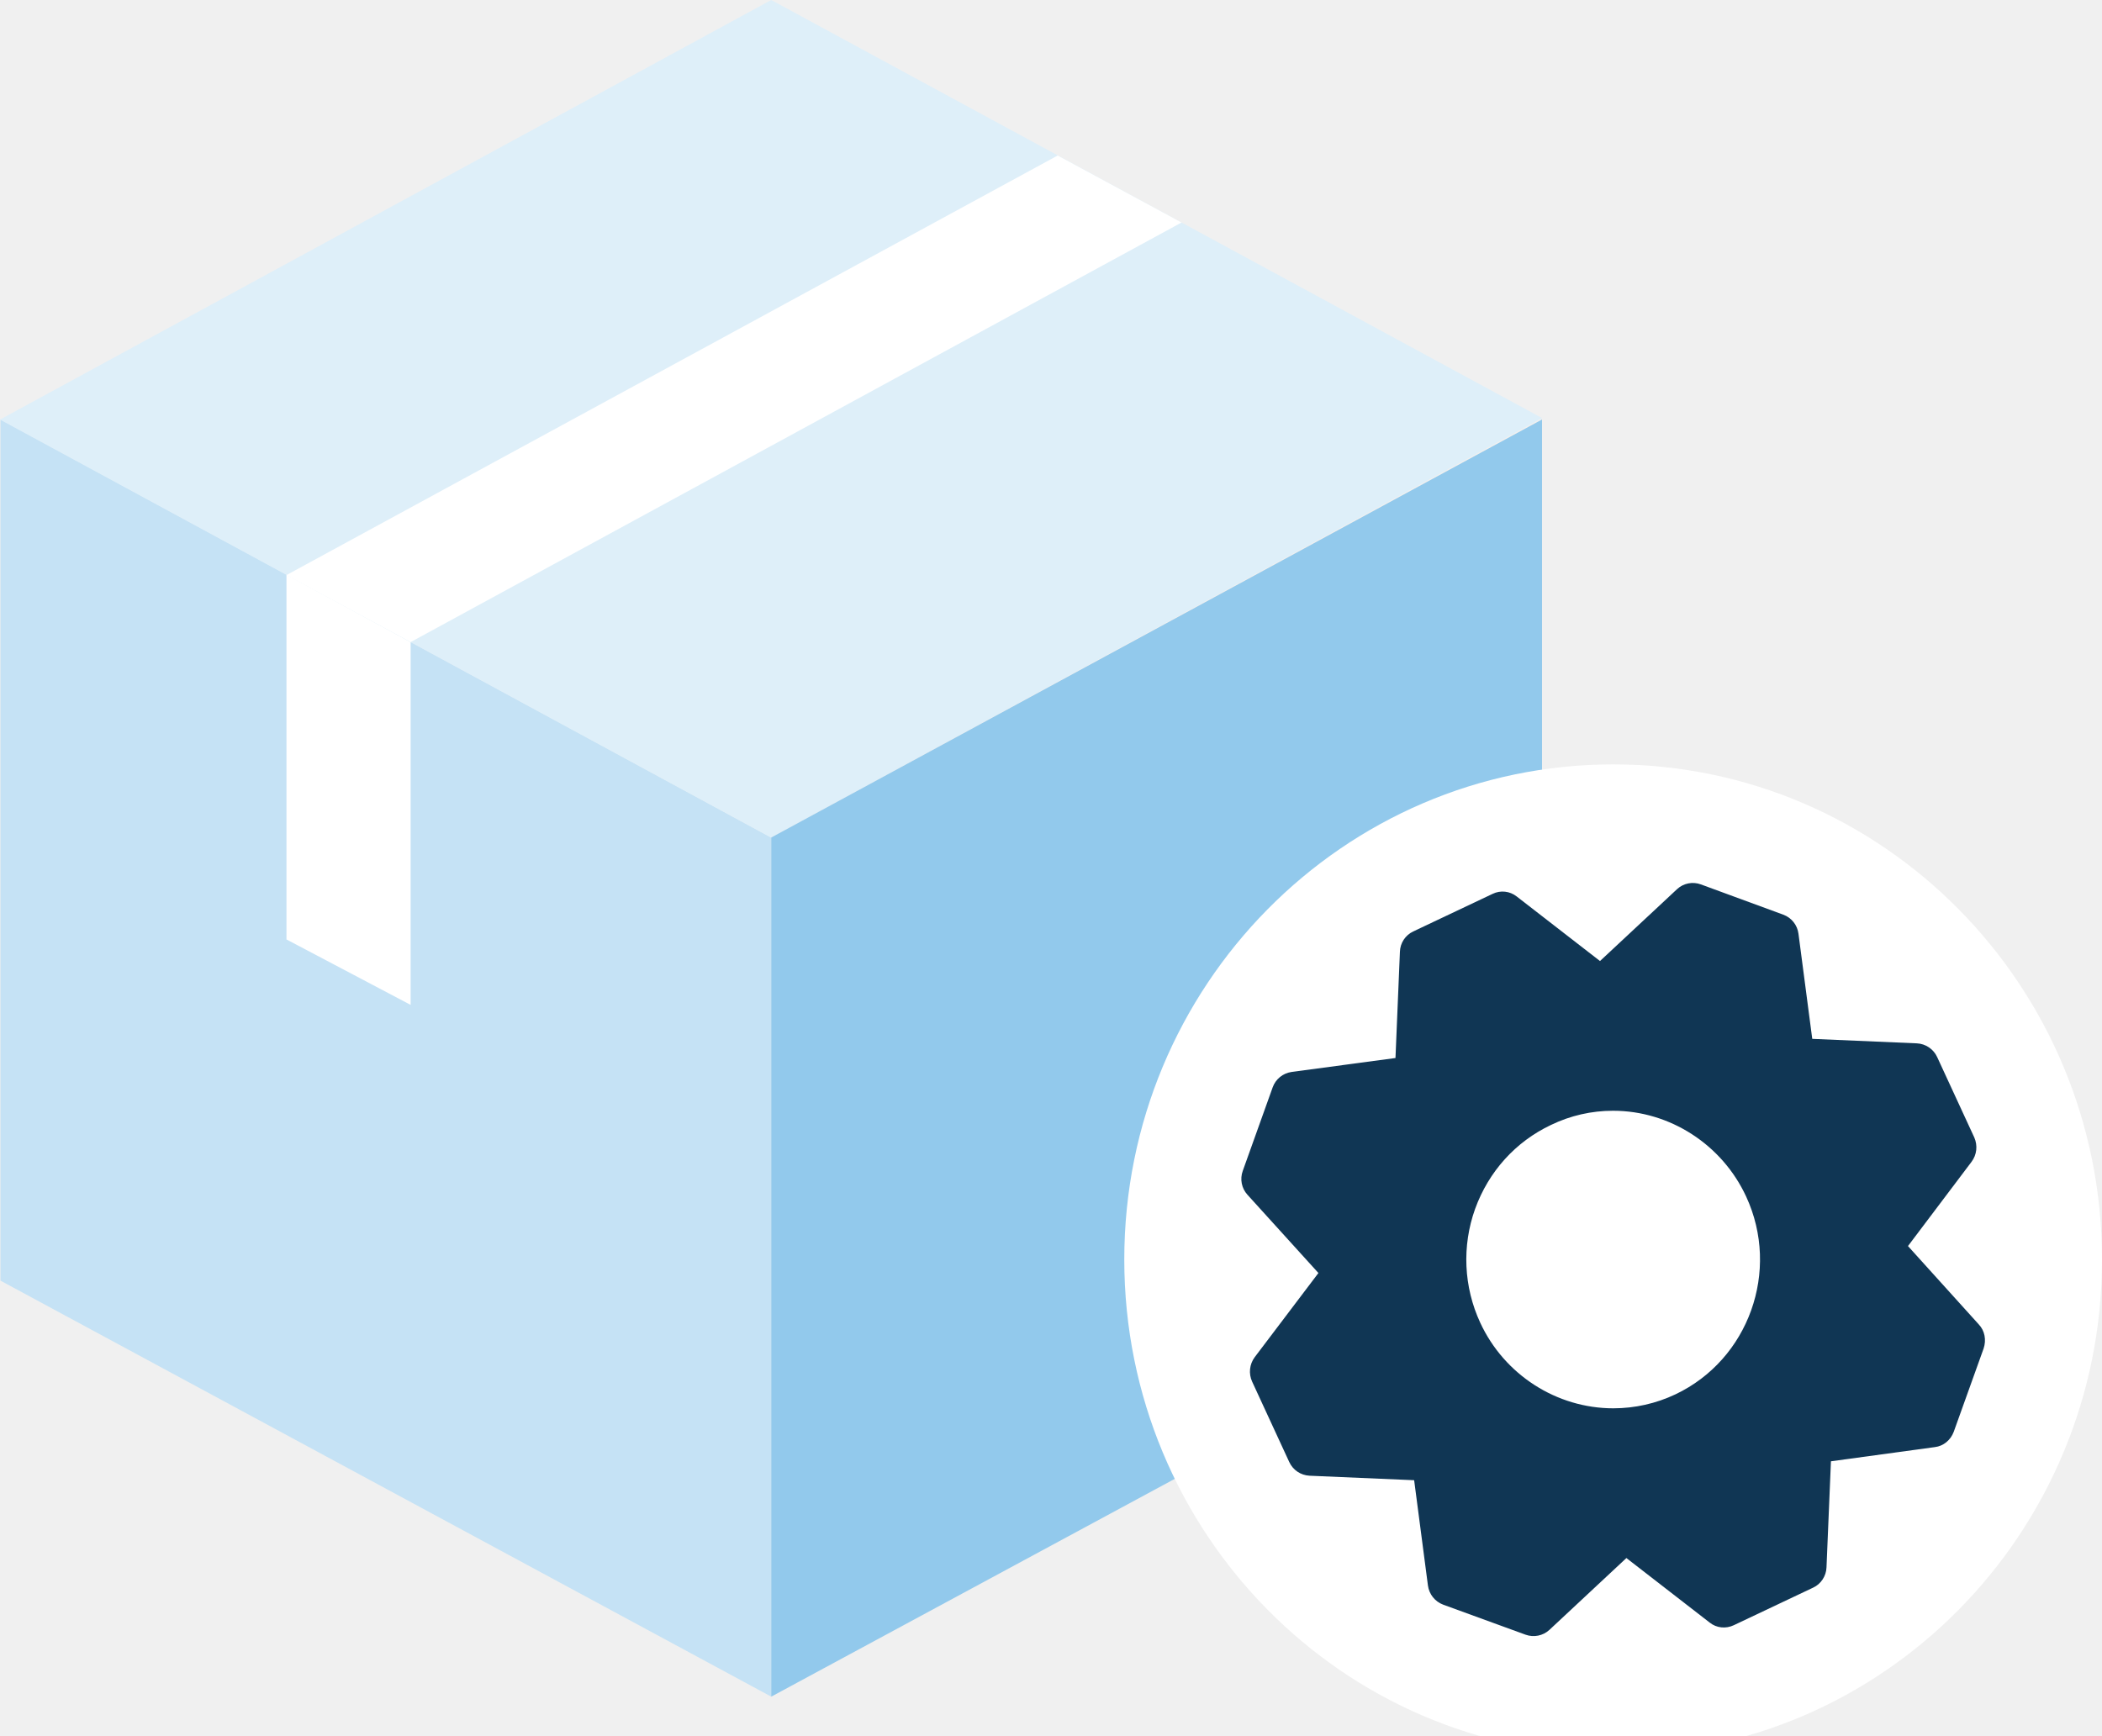
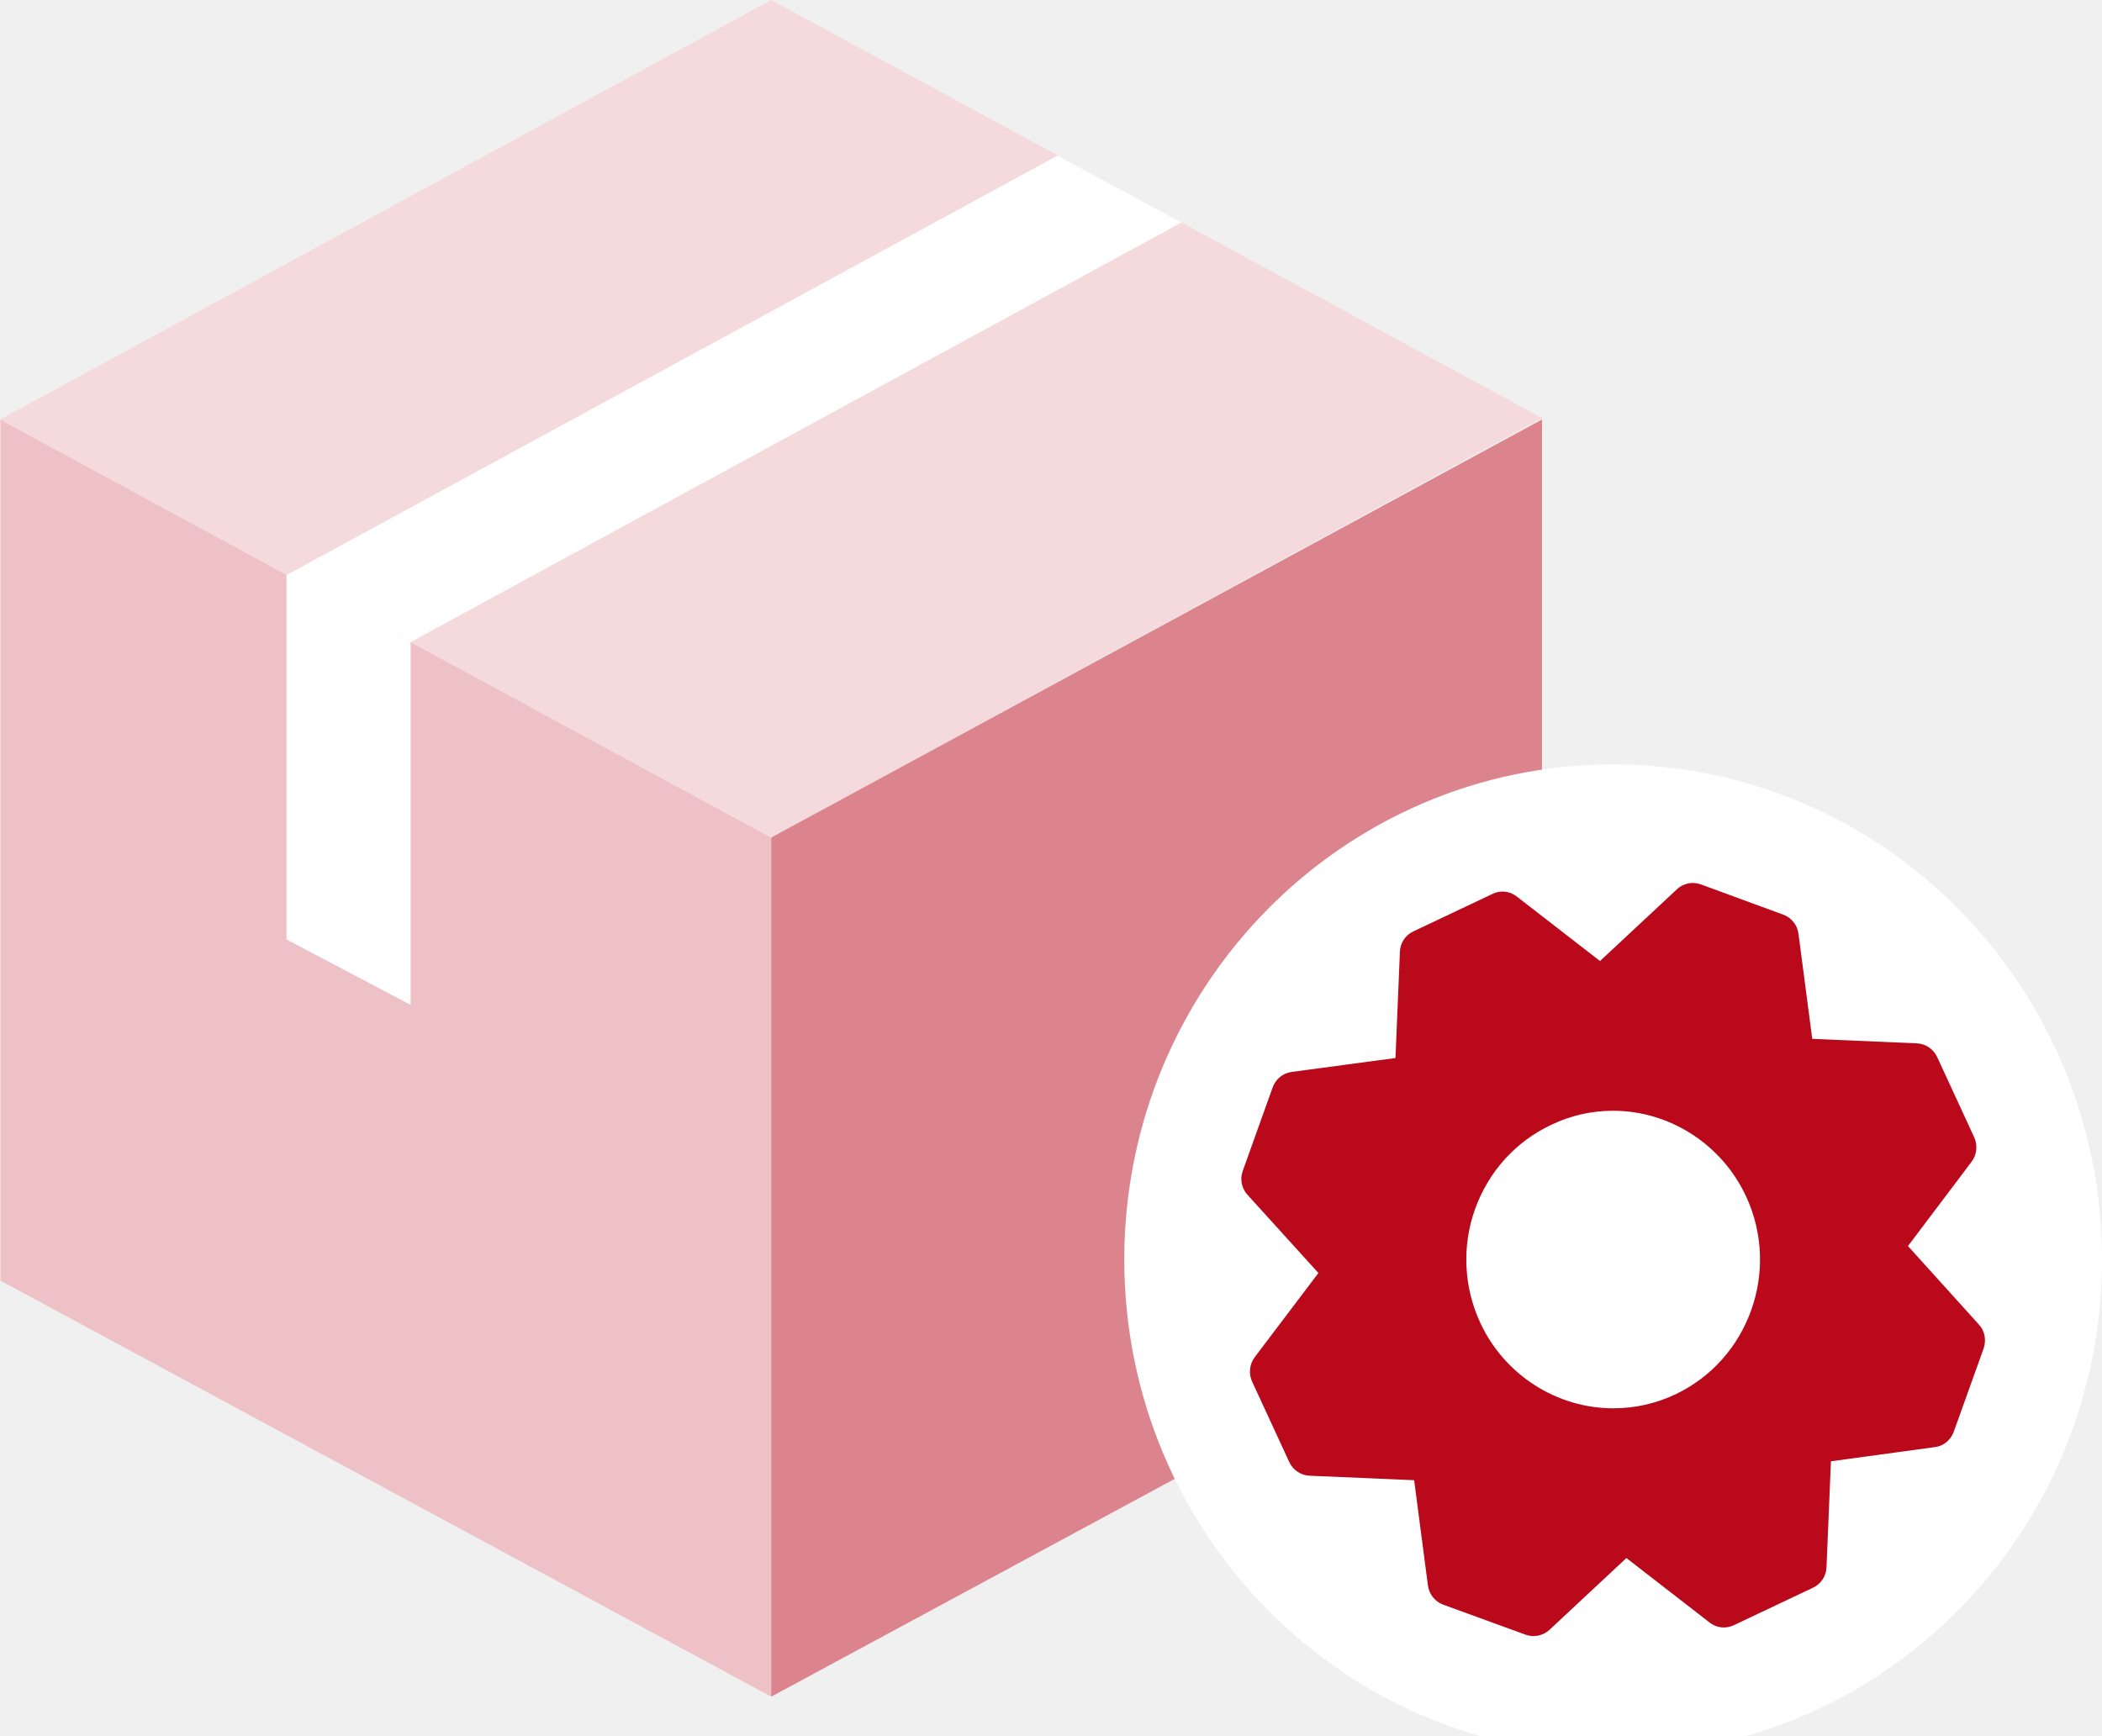
<svg xmlns="http://www.w3.org/2000/svg" width="109" height="90" fill="none">
-   <path fill="#C5E2F5" d="M39.993 87.993V43.436L.025 21.756v44.662l39.968 21.575z" />
-   <path fill="#DEEFF9" d="M39.987 43.441L79.963 21.68 39.993 0 0 21.76l39.987 21.681z" />
+   <path fill="#edc1c6" d="M39.993 87.993V43.436L.025 21.756v44.662l39.968 21.575z" />
+   <path fill="#f4dadc" d="M39.987 43.441L79.963 21.68 39.993 0 0 21.76l39.987 21.681z" />
  <path fill="#fff" d="M21.295 33.3L61.27 11.54l-6.422-3.475-39.993 21.76 6.44 3.476z" />
-   <path fill="#92C9EC" d="M39.993 87.993V43.436l39.969-21.68v44.662L39.993 87.993z" />
+   <path fill="#dc848d" d="M39.993 87.993V43.436l39.969-21.68v44.662L39.993 87.993z" />
  <ellipse cx="83.65" cy="65.322" fill="#fff" rx="25.35" ry="25.678" />
-   <path fill="#103654" d="M101.313 74.254l1.549-4.319c.146-.441.061-.92-.254-1.25l-3.669-4.061 3.294-4.367c.278-.368.327-.847.145-1.264l-1.925-4.17a1.225 1.225 0 0 0-1.053-.712l-5.425-.233-.714-5.447a1.216 1.216 0 0 0-.787-.993l-4.274-1.57a1.204 1.204 0 0 0-1.235.245l-3.996 3.729-4.322-3.35a1.18 1.18 0 0 0-1.247-.134l-4.117 1.95a1.204 1.204 0 0 0-.69 1.055l-.23 5.508-5.388.724a1.223 1.223 0 0 0-.98.797l-1.55 4.33c-.158.43-.061.909.241 1.24l3.681 4.06-3.305 4.367a1.252 1.252 0 0 0-.133 1.264l1.925 4.17c.193.418.593.688 1.053.712l5.424.233.715 5.46c.06.453.363.833.787.993l4.274 1.558a1.216 1.216 0 0 0 1.235-.246l3.995-3.729 4.323 3.35c.351.281.835.33 1.247.134l4.117-1.95c.4-.184.678-.602.69-1.055l.23-5.496 5.388-.736c.448-.05.823-.368.981-.797zM86.88 72.315a7.532 7.532 0 0 1-3.22.724c-2.943 0-5.655-1.742-6.902-4.44a7.786 7.786 0 0 1-.266-5.901c.702-1.938 2.094-3.484 3.935-4.355a7.37 7.37 0 0 1 3.22-.736c2.942 0 5.655 1.754 6.902 4.453 1.78 3.852.133 8.452-3.669 10.255z" />
+   <path fill="rgba(185, 9, 27, 1)" d="M101.313 74.254l1.549-4.319c.146-.441.061-.92-.254-1.25l-3.669-4.061 3.294-4.367c.278-.368.327-.847.145-1.264l-1.925-4.17a1.225 1.225 0 0 0-1.053-.712l-5.425-.233-.714-5.447a1.216 1.216 0 0 0-.787-.993l-4.274-1.57a1.204 1.204 0 0 0-1.235.245l-3.996 3.729-4.322-3.35a1.18 1.18 0 0 0-1.247-.134l-4.117 1.95a1.204 1.204 0 0 0-.69 1.055l-.23 5.508-5.388.724a1.223 1.223 0 0 0-.98.797l-1.55 4.33c-.158.43-.061.909.241 1.24l3.681 4.06-3.305 4.367a1.252 1.252 0 0 0-.133 1.264l1.925 4.17c.193.418.593.688 1.053.712l5.424.233.715 5.46c.06.453.363.833.787.993l4.274 1.558a1.216 1.216 0 0 0 1.235-.246l3.995-3.729 4.323 3.35c.351.281.835.33 1.247.134l4.117-1.95c.4-.184.678-.602.69-1.055l.23-5.496 5.388-.736c.448-.05.823-.368.981-.797zM86.88 72.315a7.532 7.532 0 0 1-3.22.724c-2.943 0-5.655-1.742-6.902-4.44a7.786 7.786 0 0 1-.266-5.901c.702-1.938 2.094-3.484 3.935-4.355a7.37 7.37 0 0 1 3.22-.736c2.942 0 5.655 1.754 6.902 4.453 1.78 3.852.133 8.452-3.669 10.255z" />
  <path fill="#fff" d="M21.293 52.116V33.304l-6.438-3.498v18.916l6.438 3.394z" />
</svg>
